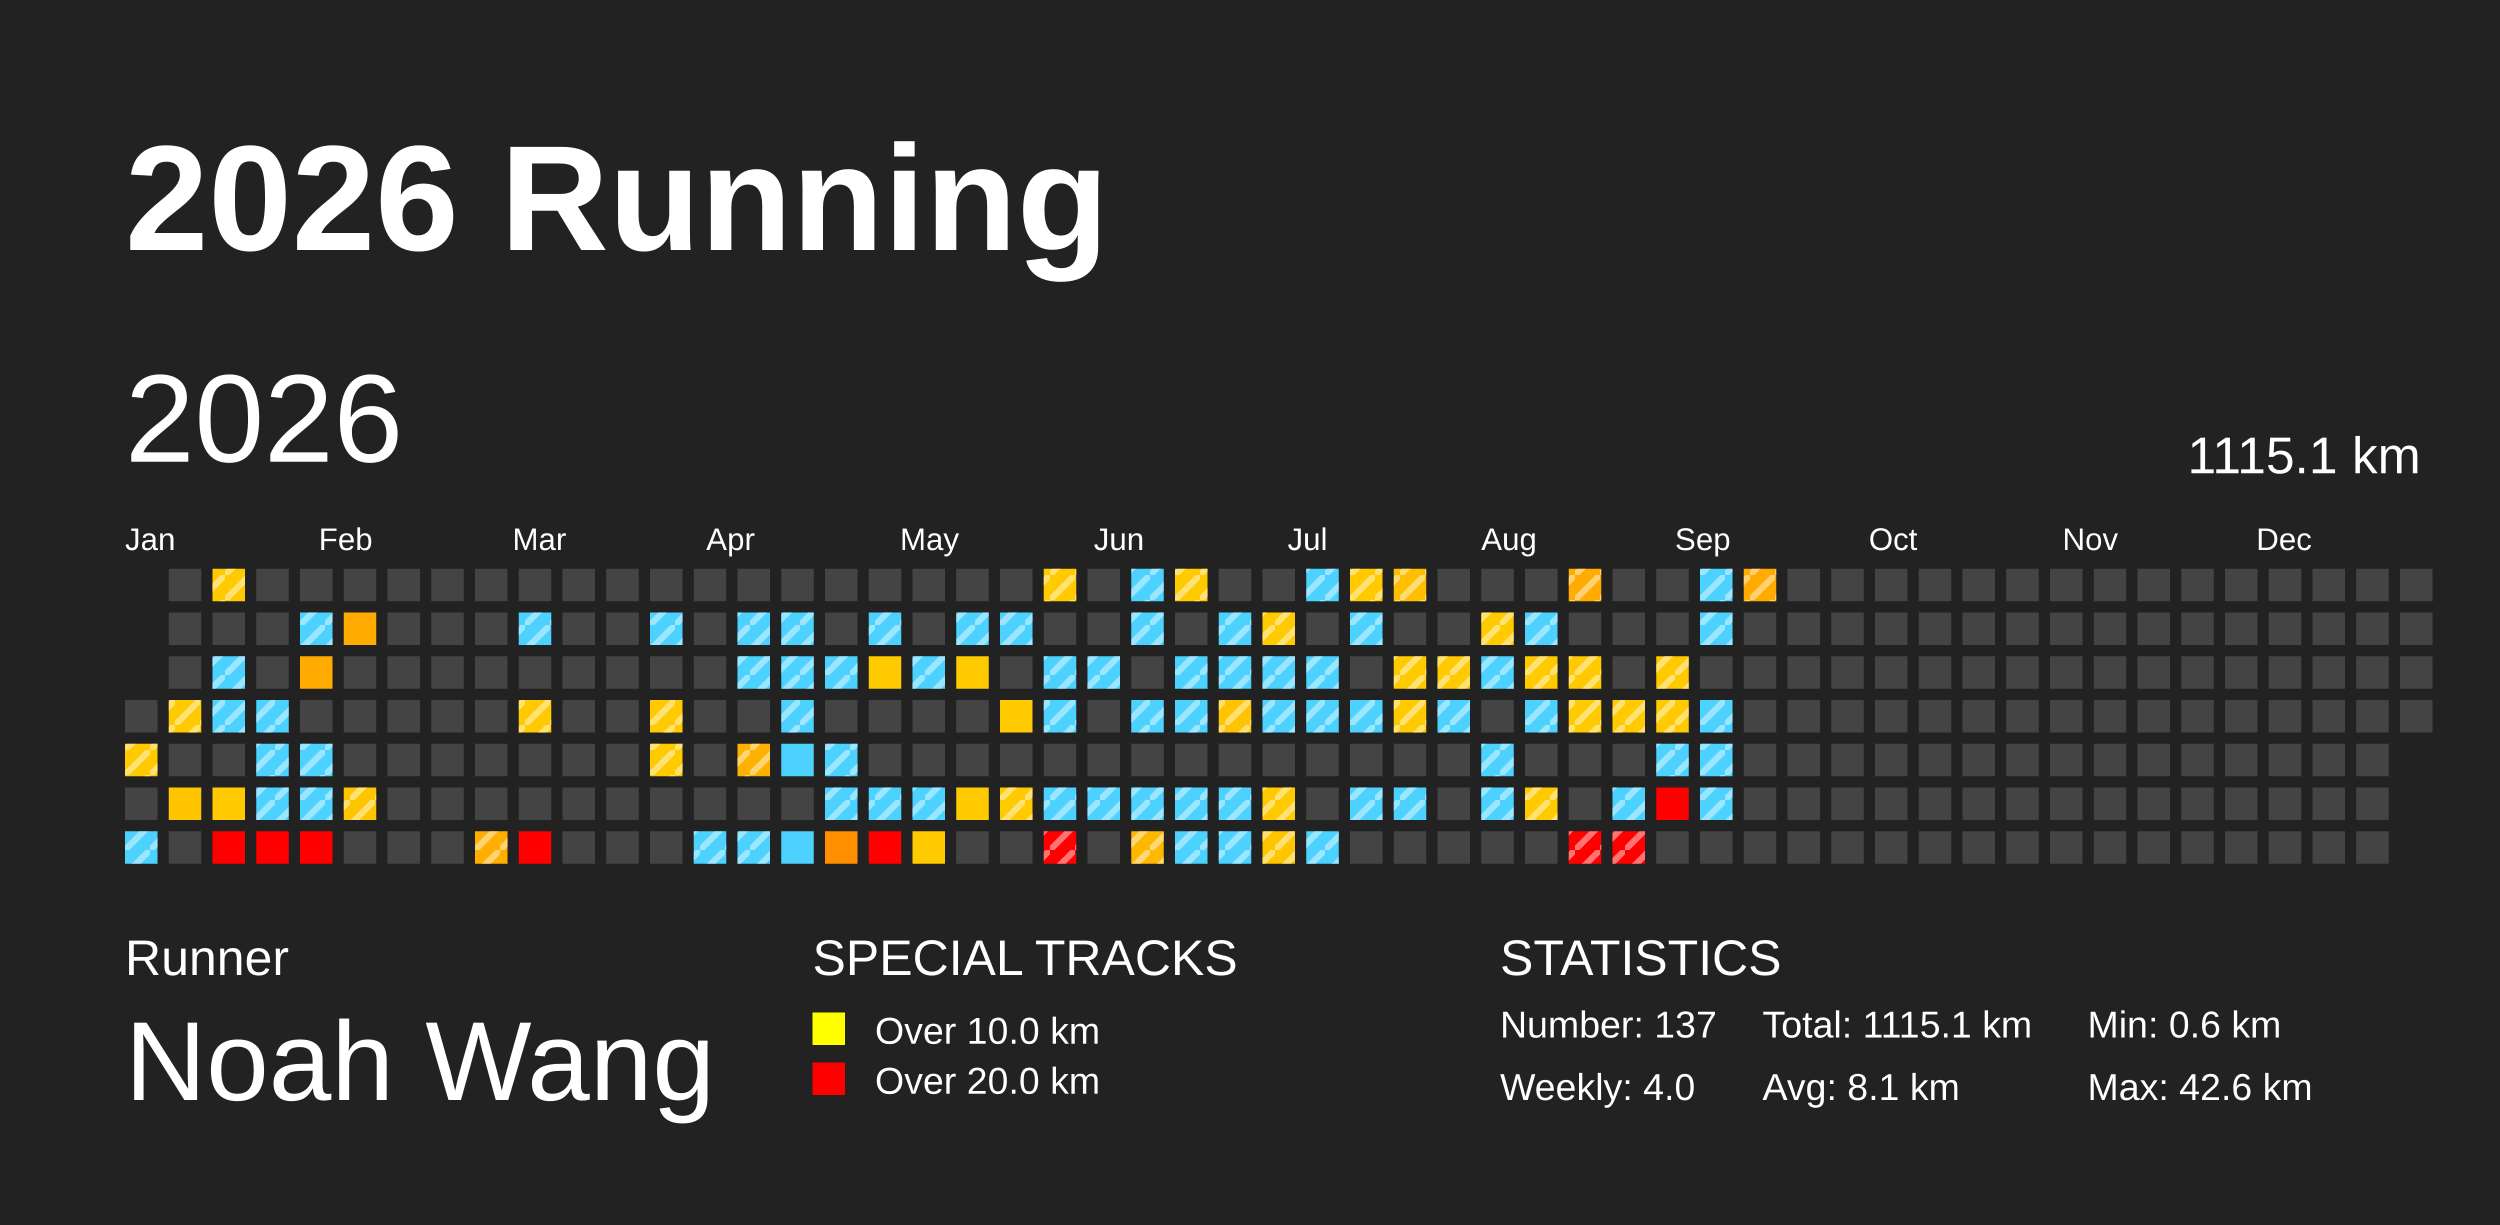
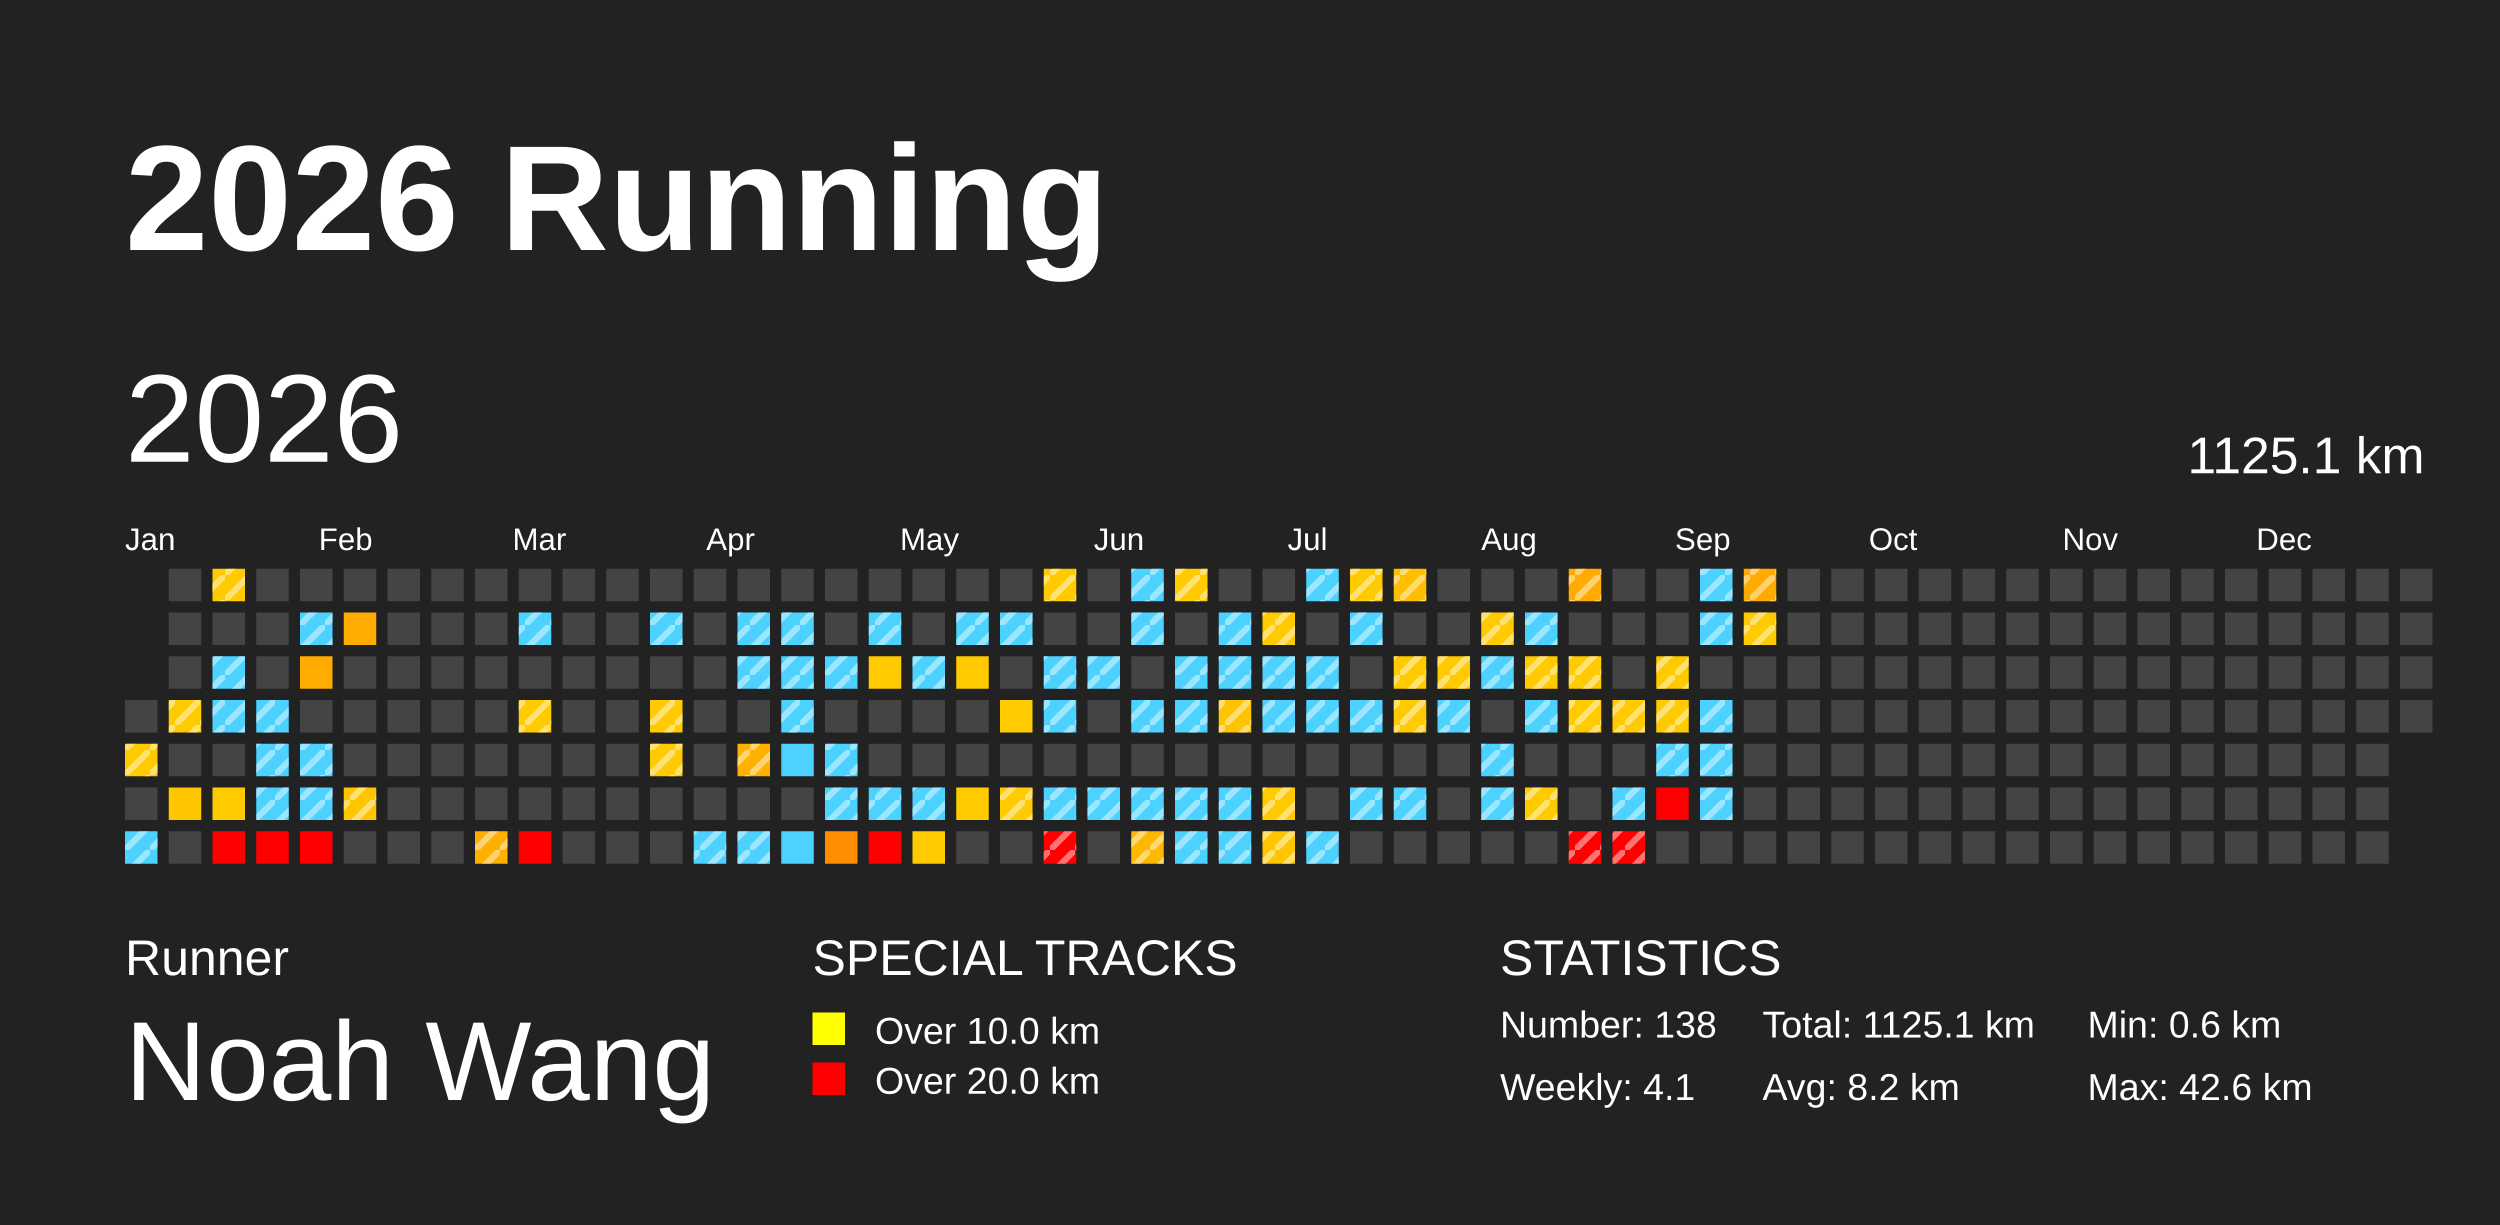
<svg xmlns="http://www.w3.org/2000/svg" baseProfile="full" height="98mm" version="1.1" viewBox="0,0,200,98" width="200mm">
  <defs>
    <pattern height="2" id="indoor-stripe" patternUnits="userSpaceOnUse" width="2">
      <line stroke="white" stroke-opacity="0.45" stroke-width="0.5" x1="0" x2="2" y1="2" y2="0" />
    </pattern>
  </defs>
  <rect fill="#222222" height="98" width="200" x="0" y="0" />
  <text fill="#FFFFFF" style="font-size:12px; font-family:Arial; font-weight:bold;" x="10" y="20">2026 Running</text>
  <text fill="#FFFFFF" style="font-size:4px; font-family:Arial" x="10" y="78">Runner</text>
  <text fill="#FFFFFF" style="font-size:9px; font-family:Arial" x="10" y="88">Noah Wang</text>
  <text fill="#FFFFFF" style="font-size:4px; font-family:Arial" x="65" y="78">SPECIAL TRACKS</text>
  <rect fill="yellow" height="2.6" width="2.6" x="65" y="81" />
  <text fill="#FFFFFF" style="font-size:3px; font-family:Arial" x="70" y="83.5">Over 10.0 km</text>
  <rect fill="red" height="2.6" width="2.6" x="65" y="85" />
  <text fill="#FFFFFF" style="font-size:3px; font-family:Arial" x="70" y="87.5">Over 20.0 km</text>
  <text fill="#FFFFFF" style="font-size:4px; font-family:Arial" x="120" y="78">STATISTICS</text>
-   <text fill="#FFFFFF" style="font-size:3px; font-family:Arial" x="120" y="83">Number: 137</text>
-   <text fill="#FFFFFF" style="font-size:3px; font-family:Arial" x="120" y="88">Weekly: 4.0</text>
-   <text fill="#FFFFFF" style="font-size:3px; font-family:Arial" x="141" y="83">Total: 1115.1 km</text>
-   <text fill="#FFFFFF" style="font-size:3px; font-family:Arial" x="141" y="88">Avg: 8.1 km</text>
+   <text fill="#FFFFFF" style="font-size:3px; font-family:Arial" x="120" y="83">Number: 138</text>
+   <text fill="#FFFFFF" style="font-size:3px; font-family:Arial" x="120" y="88">Weekly: 4.1</text>
+   <text fill="#FFFFFF" style="font-size:3px; font-family:Arial" x="141" y="83">Total: 1125.1 km</text>
+   <text fill="#FFFFFF" style="font-size:3px; font-family:Arial" x="141" y="88">Avg: 8.2 km</text>
  <text fill="#FFFFFF" style="font-size:3px; font-family:Arial" x="167" y="83">Min: 0.6 km</text>
  <text fill="#FFFFFF" style="font-size:3px; font-family:Arial" x="167" y="88">Max: 42.6 km</text>
  <text dominant-baseline="hanging" fill="#FFFFFF" style="font-size:10.0px; font-family:Arial;" x="10" y="30">2026</text>
-   <text dominant-baseline="hanging" fill="#FFFFFF" style="font-size:4.125px; font-family:Arial;" x="175" y="35">1115.1 km</text>
+   <text dominant-baseline="hanging" fill="#FFFFFF" style="font-size:4.125px; font-family:Arial;" x="175" y="35">1125.1 km</text>
  <text fill="#FFFFFF" style="font-size:2.5px; font-family:Arial" x="10.0" y="44">Jan</text>
  <text fill="#FFFFFF" style="font-size:2.5px; font-family:Arial" x="25.5" y="44">Feb</text>
  <text fill="#FFFFFF" style="font-size:2.5px; font-family:Arial" x="41.0" y="44">Mar</text>
  <text fill="#FFFFFF" style="font-size:2.5px; font-family:Arial" x="56.5" y="44">Apr</text>
  <text fill="#FFFFFF" style="font-size:2.5px; font-family:Arial" x="72.0" y="44">May</text>
  <text fill="#FFFFFF" style="font-size:2.5px; font-family:Arial" x="87.5" y="44">Jun</text>
  <text fill="#FFFFFF" style="font-size:2.5px; font-family:Arial" x="103.0" y="44">Jul</text>
  <text fill="#FFFFFF" style="font-size:2.5px; font-family:Arial" x="118.5" y="44">Aug</text>
  <text fill="#FFFFFF" style="font-size:2.5px; font-family:Arial" x="134.0" y="44">Sep</text>
  <text fill="#FFFFFF" style="font-size:2.5px; font-family:Arial" x="149.5" y="44">Oct</text>
  <text fill="#FFFFFF" style="font-size:2.5px; font-family:Arial" x="165.0" y="44">Nov</text>
  <text fill="#FFFFFF" style="font-size:2.5px; font-family:Arial" x="180.5" y="44">Dec</text>
  <rect fill="#444444" height="2.6" width="2.6" x="10.0" y="56.0" />
  <rect fill="#ffca00" height="2.6" width="2.6" x="10.0" y="59.5" />
  <rect fill="url(#indoor-stripe)" height="2.6" style="pointer-events: none;" width="2.6" x="10.0" y="59.5" />
  <rect fill="#444444" height="2.6" width="2.6" x="10.0" y="63.0" />
  <rect fill="#4dd2ff" height="2.6" width="2.6" x="10.0" y="66.5" />
  <rect fill="url(#indoor-stripe)" height="2.6" style="pointer-events: none;" width="2.6" x="10.0" y="66.5" />
  <rect fill="#444444" height="2.6" width="2.6" x="13.5" y="45.5" />
  <rect fill="#444444" height="2.6" width="2.6" x="13.5" y="49.0" />
  <rect fill="#444444" height="2.6" width="2.6" x="13.5" y="52.5" />
  <rect fill="#ffca00" height="2.6" width="2.6" x="13.5" y="56.0" />
  <rect fill="url(#indoor-stripe)" height="2.6" style="pointer-events: none;" width="2.6" x="13.5" y="56.0" />
  <rect fill="#444444" height="2.6" width="2.6" x="13.5" y="59.5" />
  <rect fill="#ffc600" height="2.6" width="2.6" x="13.5" y="63.0" />
  <rect fill="#444444" height="2.6" width="2.6" x="13.5" y="66.5" />
  <rect fill="#ffca00" height="2.6" width="2.6" x="17.0" y="45.5" />
  <rect fill="url(#indoor-stripe)" height="2.6" style="pointer-events: none;" width="2.6" x="17.0" y="45.5" />
  <rect fill="#444444" height="2.6" width="2.6" x="17.0" y="49.0" />
  <rect fill="#4dd2ff" height="2.6" width="2.6" x="17.0" y="52.5" />
  <rect fill="url(#indoor-stripe)" height="2.6" style="pointer-events: none;" width="2.6" x="17.0" y="52.5" />
  <rect fill="#4dd2ff" height="2.6" width="2.6" x="17.0" y="56.0" />
  <rect fill="url(#indoor-stripe)" height="2.6" style="pointer-events: none;" width="2.6" x="17.0" y="56.0" />
  <rect fill="#444444" height="2.6" width="2.6" x="17.0" y="59.5" />
  <rect fill="#ffca00" height="2.6" width="2.6" x="17.0" y="63.0" />
  <rect fill="red" height="2.6" width="2.6" x="17.0" y="66.5" />
  <rect fill="#444444" height="2.6" width="2.6" x="20.5" y="45.5" />
  <rect fill="#444444" height="2.6" width="2.6" x="20.5" y="49.0" />
  <rect fill="#444444" height="2.6" width="2.6" x="20.5" y="52.5" />
  <rect fill="#4dd2ff" height="2.6" width="2.6" x="20.5" y="56.0" />
  <rect fill="url(#indoor-stripe)" height="2.6" style="pointer-events: none;" width="2.6" x="20.5" y="56.0" />
  <rect fill="#4dd2ff" height="2.6" width="2.6" x="20.5" y="59.5" />
  <rect fill="url(#indoor-stripe)" height="2.6" style="pointer-events: none;" width="2.6" x="20.5" y="59.5" />
  <rect fill="#4dd2ff" height="2.6" width="2.6" x="20.5" y="63.0" />
  <rect fill="url(#indoor-stripe)" height="2.6" style="pointer-events: none;" width="2.6" x="20.5" y="63.0" />
  <rect fill="red" height="2.6" width="2.6" x="20.5" y="66.5" />
  <rect fill="#444444" height="2.6" width="2.6" x="24.0" y="45.5" />
  <rect fill="#4dd2ff" height="2.6" width="2.6" x="24.0" y="49.0" />
  <rect fill="url(#indoor-stripe)" height="2.6" style="pointer-events: none;" width="2.6" x="24.0" y="49.0" />
  <rect fill="#ffab00" height="2.6" width="2.6" x="24.0" y="52.5" />
  <rect fill="#444444" height="2.6" width="2.6" x="24.0" y="56.0" />
  <rect fill="#4dd2ff" height="2.6" width="2.6" x="24.0" y="59.5" />
  <rect fill="url(#indoor-stripe)" height="2.6" style="pointer-events: none;" width="2.6" x="24.0" y="59.5" />
  <rect fill="#4dd2ff" height="2.6" width="2.6" x="24.0" y="63.0" />
  <rect fill="url(#indoor-stripe)" height="2.6" style="pointer-events: none;" width="2.6" x="24.0" y="63.0" />
  <rect fill="red" height="2.6" width="2.6" x="24.0" y="66.5" />
  <rect fill="#444444" height="2.6" width="2.6" x="27.5" y="45.5" />
  <rect fill="#ffab00" height="2.6" width="2.6" x="27.5" y="49.0" />
  <rect fill="#444444" height="2.6" width="2.6" x="27.5" y="52.5" />
  <rect fill="#444444" height="2.6" width="2.6" x="27.5" y="56.0" />
  <rect fill="#444444" height="2.6" width="2.6" x="27.5" y="59.5" />
  <rect fill="#ffc600" height="2.6" width="2.6" x="27.5" y="63.0" />
  <rect fill="url(#indoor-stripe)" height="2.6" style="pointer-events: none;" width="2.6" x="27.5" y="63.0" />
  <rect fill="#444444" height="2.6" width="2.6" x="27.5" y="66.5" />
  <rect fill="#444444" height="2.6" width="2.6" x="31.0" y="45.5" />
  <rect fill="#444444" height="2.6" width="2.6" x="31.0" y="49.0" />
  <rect fill="#444444" height="2.6" width="2.6" x="31.0" y="52.5" />
  <rect fill="#444444" height="2.6" width="2.6" x="31.0" y="56.0" />
  <rect fill="#444444" height="2.6" width="2.6" x="31.0" y="59.5" />
  <rect fill="#444444" height="2.6" width="2.6" x="31.0" y="63.0" />
  <rect fill="#444444" height="2.6" width="2.6" x="31.0" y="66.5" />
  <rect fill="#444444" height="2.6" width="2.6" x="34.5" y="45.5" />
  <rect fill="#444444" height="2.6" width="2.6" x="34.5" y="49.0" />
  <rect fill="#444444" height="2.6" width="2.6" x="34.5" y="52.5" />
  <rect fill="#444444" height="2.6" width="2.6" x="34.5" y="56.0" />
  <rect fill="#444444" height="2.6" width="2.6" x="34.5" y="59.5" />
  <rect fill="#444444" height="2.6" width="2.6" x="34.5" y="63.0" />
  <rect fill="#444444" height="2.6" width="2.6" x="34.5" y="66.5" />
  <rect fill="#444444" height="2.6" width="2.6" x="38.0" y="45.5" />
  <rect fill="#444444" height="2.6" width="2.6" x="38.0" y="49.0" />
  <rect fill="#444444" height="2.6" width="2.6" x="38.0" y="52.5" />
  <rect fill="#444444" height="2.6" width="2.6" x="38.0" y="56.0" />
  <rect fill="#444444" height="2.6" width="2.6" x="38.0" y="59.5" />
  <rect fill="#444444" height="2.6" width="2.6" x="38.0" y="63.0" />
  <rect fill="#ffaf00" height="2.6" width="2.6" x="38.0" y="66.5" />
  <rect fill="url(#indoor-stripe)" height="2.6" style="pointer-events: none;" width="2.6" x="38.0" y="66.5" />
  <rect fill="#444444" height="2.6" width="2.6" x="41.5" y="45.5" />
  <rect fill="#4dd2ff" height="2.6" width="2.6" x="41.5" y="49.0" />
  <rect fill="url(#indoor-stripe)" height="2.6" style="pointer-events: none;" width="2.6" x="41.5" y="49.0" />
  <rect fill="#444444" height="2.6" width="2.6" x="41.5" y="52.5" />
  <rect fill="#ffca00" height="2.6" width="2.6" x="41.5" y="56.0" />
  <rect fill="url(#indoor-stripe)" height="2.6" style="pointer-events: none;" width="2.6" x="41.5" y="56.0" />
  <rect fill="#444444" height="2.6" width="2.6" x="41.5" y="59.5" />
  <rect fill="#444444" height="2.6" width="2.6" x="41.5" y="63.0" />
  <rect fill="red" height="2.6" width="2.6" x="41.5" y="66.5" />
  <rect fill="#444444" height="2.6" width="2.6" x="45.0" y="45.5" />
  <rect fill="#444444" height="2.6" width="2.6" x="45.0" y="49.0" />
  <rect fill="#444444" height="2.6" width="2.6" x="45.0" y="52.5" />
  <rect fill="#444444" height="2.6" width="2.6" x="45.0" y="56.0" />
  <rect fill="#444444" height="2.6" width="2.6" x="45.0" y="59.5" />
  <rect fill="#444444" height="2.6" width="2.6" x="45.0" y="63.0" />
  <rect fill="#444444" height="2.6" width="2.6" x="45.0" y="66.5" />
  <rect fill="#444444" height="2.6" width="2.6" x="48.5" y="45.5" />
  <rect fill="#444444" height="2.6" width="2.6" x="48.5" y="49.0" />
  <rect fill="#444444" height="2.6" width="2.6" x="48.5" y="52.5" />
  <rect fill="#444444" height="2.6" width="2.6" x="48.5" y="56.0" />
  <rect fill="#444444" height="2.6" width="2.6" x="48.5" y="59.5" />
  <rect fill="#444444" height="2.6" width="2.6" x="48.5" y="63.0" />
  <rect fill="#444444" height="2.6" width="2.6" x="48.5" y="66.5" />
  <rect fill="#444444" height="2.6" width="2.6" x="52.0" y="45.5" />
  <rect fill="#4dd2ff" height="2.6" width="2.6" x="52.0" y="49.0" />
  <rect fill="url(#indoor-stripe)" height="2.6" style="pointer-events: none;" width="2.6" x="52.0" y="49.0" />
  <rect fill="#444444" height="2.6" width="2.6" x="52.0" y="52.5" />
  <rect fill="#ffca00" height="2.6" width="2.6" x="52.0" y="56.0" />
  <rect fill="url(#indoor-stripe)" height="2.6" style="pointer-events: none;" width="2.6" x="52.0" y="56.0" />
  <rect fill="#ffca00" height="2.6" width="2.6" x="52.0" y="59.5" />
  <rect fill="url(#indoor-stripe)" height="2.6" style="pointer-events: none;" width="2.6" x="52.0" y="59.5" />
  <rect fill="#444444" height="2.6" width="2.6" x="52.0" y="63.0" />
  <rect fill="#444444" height="2.6" width="2.6" x="52.0" y="66.5" />
  <rect fill="#444444" height="2.6" width="2.6" x="55.5" y="45.5" />
  <rect fill="#444444" height="2.6" width="2.6" x="55.5" y="49.0" />
  <rect fill="#444444" height="2.6" width="2.6" x="55.5" y="52.5" />
  <rect fill="#444444" height="2.6" width="2.6" x="55.5" y="56.0" />
  <rect fill="#444444" height="2.6" width="2.6" x="55.5" y="59.5" />
  <rect fill="#444444" height="2.6" width="2.6" x="55.5" y="63.0" />
  <rect fill="#4dd2ff" height="2.6" width="2.6" x="55.5" y="66.5" />
  <rect fill="url(#indoor-stripe)" height="2.6" style="pointer-events: none;" width="2.6" x="55.5" y="66.5" />
  <rect fill="#444444" height="2.6" width="2.6" x="59.0" y="45.5" />
  <rect fill="#4dd2ff" height="2.6" width="2.6" x="59.0" y="49.0" />
  <rect fill="url(#indoor-stripe)" height="2.6" style="pointer-events: none;" width="2.6" x="59.0" y="49.0" />
  <rect fill="#4dd2ff" height="2.6" width="2.6" x="59.0" y="52.5" />
  <rect fill="url(#indoor-stripe)" height="2.6" style="pointer-events: none;" width="2.6" x="59.0" y="52.5" />
  <rect fill="#444444" height="2.6" width="2.6" x="59.0" y="56.0" />
  <rect fill="#ffb100" height="2.6" width="2.6" x="59.0" y="59.5" />
  <rect fill="url(#indoor-stripe)" height="2.6" style="pointer-events: none;" width="2.6" x="59.0" y="59.5" />
  <rect fill="#444444" height="2.6" width="2.6" x="59.0" y="63.0" />
  <rect fill="#4dd2ff" height="2.6" width="2.6" x="59.0" y="66.5" />
  <rect fill="url(#indoor-stripe)" height="2.6" style="pointer-events: none;" width="2.6" x="59.0" y="66.5" />
  <rect fill="#444444" height="2.6" width="2.6" x="62.5" y="45.5" />
  <rect fill="#4dd2ff" height="2.6" width="2.6" x="62.5" y="49.0" />
  <rect fill="url(#indoor-stripe)" height="2.6" style="pointer-events: none;" width="2.6" x="62.5" y="49.0" />
  <rect fill="#4dd2ff" height="2.6" width="2.6" x="62.5" y="52.5" />
  <rect fill="url(#indoor-stripe)" height="2.6" style="pointer-events: none;" width="2.6" x="62.5" y="52.5" />
  <rect fill="#4dd2ff" height="2.6" width="2.6" x="62.5" y="56.0" />
  <rect fill="url(#indoor-stripe)" height="2.6" style="pointer-events: none;" width="2.6" x="62.5" y="56.0" />
  <rect fill="#4dd2ff" height="2.6" width="2.6" x="62.5" y="59.5" />
  <rect fill="#444444" height="2.6" width="2.6" x="62.5" y="63.0" />
  <rect fill="#4dd2ff" height="2.6" width="2.6" x="62.5" y="66.5" />
  <rect fill="#444444" height="2.6" width="2.6" x="66.0" y="45.5" />
  <rect fill="#444444" height="2.6" width="2.6" x="66.0" y="49.0" />
  <rect fill="#4dd2ff" height="2.6" width="2.6" x="66.0" y="52.5" />
  <rect fill="url(#indoor-stripe)" height="2.6" style="pointer-events: none;" width="2.6" x="66.0" y="52.5" />
  <rect fill="#444444" height="2.6" width="2.6" x="66.0" y="56.0" />
  <rect fill="#4dd2ff" height="2.6" width="2.6" x="66.0" y="59.5" />
  <rect fill="url(#indoor-stripe)" height="2.6" style="pointer-events: none;" width="2.6" x="66.0" y="59.5" />
  <rect fill="#4dd2ff" height="2.6" width="2.6" x="66.0" y="63.0" />
  <rect fill="url(#indoor-stripe)" height="2.6" style="pointer-events: none;" width="2.6" x="66.0" y="63.0" />
  <rect fill="#ff8f00" height="2.6" width="2.6" x="66.0" y="66.5" />
  <rect fill="#444444" height="2.6" width="2.6" x="69.5" y="45.5" />
  <rect fill="#4dd2ff" height="2.6" width="2.6" x="69.5" y="49.0" />
  <rect fill="url(#indoor-stripe)" height="2.6" style="pointer-events: none;" width="2.6" x="69.5" y="49.0" />
  <rect fill="#ffca00" height="2.6" width="2.6" x="69.5" y="52.5" />
  <rect fill="#444444" height="2.6" width="2.6" x="69.5" y="56.0" />
  <rect fill="#444444" height="2.6" width="2.6" x="69.5" y="59.5" />
  <rect fill="#4dd2ff" height="2.6" width="2.6" x="69.5" y="63.0" />
  <rect fill="url(#indoor-stripe)" height="2.6" style="pointer-events: none;" width="2.6" x="69.5" y="63.0" />
  <rect fill="red" height="2.6" width="2.6" x="69.5" y="66.5" />
  <rect fill="#444444" height="2.6" width="2.6" x="73.0" y="45.5" />
  <rect fill="#444444" height="2.6" width="2.6" x="73.0" y="49.0" />
  <rect fill="#4dd2ff" height="2.6" width="2.6" x="73.0" y="52.5" />
  <rect fill="url(#indoor-stripe)" height="2.6" style="pointer-events: none;" width="2.6" x="73.0" y="52.5" />
  <rect fill="#444444" height="2.6" width="2.6" x="73.0" y="56.0" />
  <rect fill="#444444" height="2.6" width="2.6" x="73.0" y="59.5" />
  <rect fill="#4dd2ff" height="2.6" width="2.6" x="73.0" y="63.0" />
  <rect fill="url(#indoor-stripe)" height="2.6" style="pointer-events: none;" width="2.6" x="73.0" y="63.0" />
  <rect fill="#ffca00" height="2.6" width="2.6" x="73.0" y="66.5" />
  <rect fill="#444444" height="2.6" width="2.6" x="76.5" y="45.5" />
  <rect fill="#4dd2ff" height="2.6" width="2.6" x="76.5" y="49.0" />
  <rect fill="url(#indoor-stripe)" height="2.6" style="pointer-events: none;" width="2.6" x="76.5" y="49.0" />
  <rect fill="#ffca00" height="2.6" width="2.6" x="76.5" y="52.5" />
  <rect fill="#444444" height="2.6" width="2.6" x="76.5" y="56.0" />
  <rect fill="#444444" height="2.6" width="2.6" x="76.5" y="59.5" />
  <rect fill="#ffca00" height="2.6" width="2.6" x="76.5" y="63.0" />
  <rect fill="#444444" height="2.6" width="2.6" x="76.5" y="66.5" />
  <rect fill="#444444" height="2.6" width="2.6" x="80.0" y="45.5" />
  <rect fill="#4dd2ff" height="2.6" width="2.6" x="80.0" y="49.0" />
  <rect fill="url(#indoor-stripe)" height="2.6" style="pointer-events: none;" width="2.6" x="80.0" y="49.0" />
  <rect fill="#444444" height="2.6" width="2.6" x="80.0" y="52.5" />
  <rect fill="#ffca00" height="2.6" width="2.6" x="80.0" y="56.0" />
  <rect fill="#444444" height="2.6" width="2.6" x="80.0" y="59.5" />
  <rect fill="#ffca00" height="2.6" width="2.6" x="80.0" y="63.0" />
  <rect fill="url(#indoor-stripe)" height="2.6" style="pointer-events: none;" width="2.6" x="80.0" y="63.0" />
  <rect fill="#444444" height="2.6" width="2.6" x="80.0" y="66.5" />
  <rect fill="#ffca00" height="2.6" width="2.6" x="83.5" y="45.5" />
  <rect fill="url(#indoor-stripe)" height="2.6" style="pointer-events: none;" width="2.6" x="83.5" y="45.5" />
  <rect fill="#444444" height="2.6" width="2.6" x="83.5" y="49.0" />
  <rect fill="#4dd2ff" height="2.6" width="2.6" x="83.5" y="52.5" />
  <rect fill="url(#indoor-stripe)" height="2.6" style="pointer-events: none;" width="2.6" x="83.5" y="52.5" />
  <rect fill="#4dd2ff" height="2.6" width="2.6" x="83.5" y="56.0" />
  <rect fill="url(#indoor-stripe)" height="2.6" style="pointer-events: none;" width="2.6" x="83.5" y="56.0" />
  <rect fill="#444444" height="2.6" width="2.6" x="83.5" y="59.5" />
  <rect fill="#4dd2ff" height="2.6" width="2.6" x="83.5" y="63.0" />
  <rect fill="url(#indoor-stripe)" height="2.6" style="pointer-events: none;" width="2.6" x="83.5" y="63.0" />
  <rect fill="red" height="2.6" width="2.6" x="83.5" y="66.5" />
  <rect fill="url(#indoor-stripe)" height="2.6" style="pointer-events: none;" width="2.6" x="83.5" y="66.5" />
  <rect fill="#444444" height="2.6" width="2.6" x="87.0" y="45.5" />
  <rect fill="#444444" height="2.6" width="2.6" x="87.0" y="49.0" />
  <rect fill="#4dd2ff" height="2.6" width="2.6" x="87.0" y="52.5" />
  <rect fill="url(#indoor-stripe)" height="2.6" style="pointer-events: none;" width="2.6" x="87.0" y="52.5" />
  <rect fill="#444444" height="2.6" width="2.6" x="87.0" y="56.0" />
  <rect fill="#444444" height="2.6" width="2.6" x="87.0" y="59.5" />
  <rect fill="#4dd2ff" height="2.6" width="2.6" x="87.0" y="63.0" />
  <rect fill="url(#indoor-stripe)" height="2.6" style="pointer-events: none;" width="2.6" x="87.0" y="63.0" />
  <rect fill="#444444" height="2.6" width="2.6" x="87.0" y="66.5" />
  <rect fill="#4dd2ff" height="2.6" width="2.6" x="90.5" y="45.5" />
  <rect fill="url(#indoor-stripe)" height="2.6" style="pointer-events: none;" width="2.6" x="90.5" y="45.5" />
  <rect fill="#4dd2ff" height="2.6" width="2.6" x="90.5" y="49.0" />
  <rect fill="url(#indoor-stripe)" height="2.6" style="pointer-events: none;" width="2.6" x="90.5" y="49.0" />
  <rect fill="#444444" height="2.6" width="2.6" x="90.5" y="52.5" />
  <rect fill="#4dd2ff" height="2.6" width="2.6" x="90.5" y="56.0" />
  <rect fill="url(#indoor-stripe)" height="2.6" style="pointer-events: none;" width="2.6" x="90.5" y="56.0" />
  <rect fill="#444444" height="2.6" width="2.6" x="90.5" y="59.5" />
  <rect fill="#4dd2ff" height="2.6" width="2.6" x="90.5" y="63.0" />
  <rect fill="url(#indoor-stripe)" height="2.6" style="pointer-events: none;" width="2.6" x="90.5" y="63.0" />
  <rect fill="#ffb800" height="2.6" width="2.6" x="90.5" y="66.5" />
  <rect fill="url(#indoor-stripe)" height="2.6" style="pointer-events: none;" width="2.6" x="90.5" y="66.5" />
  <rect fill="#ffca00" height="2.6" width="2.6" x="94.0" y="45.5" />
  <rect fill="url(#indoor-stripe)" height="2.6" style="pointer-events: none;" width="2.6" x="94.0" y="45.5" />
  <rect fill="#444444" height="2.6" width="2.6" x="94.0" y="49.0" />
  <rect fill="#4dd2ff" height="2.6" width="2.6" x="94.0" y="52.5" />
  <rect fill="url(#indoor-stripe)" height="2.6" style="pointer-events: none;" width="2.6" x="94.0" y="52.5" />
  <rect fill="#4dd2ff" height="2.6" width="2.6" x="94.0" y="56.0" />
  <rect fill="url(#indoor-stripe)" height="2.6" style="pointer-events: none;" width="2.6" x="94.0" y="56.0" />
  <rect fill="#444444" height="2.6" width="2.6" x="94.0" y="59.5" />
  <rect fill="#4dd2ff" height="2.6" width="2.6" x="94.0" y="63.0" />
  <rect fill="url(#indoor-stripe)" height="2.6" style="pointer-events: none;" width="2.6" x="94.0" y="63.0" />
  <rect fill="#4dd2ff" height="2.6" width="2.6" x="94.0" y="66.5" />
  <rect fill="url(#indoor-stripe)" height="2.6" style="pointer-events: none;" width="2.6" x="94.0" y="66.5" />
  <rect fill="#444444" height="2.6" width="2.6" x="97.5" y="45.5" />
  <rect fill="#4dd2ff" height="2.6" width="2.6" x="97.5" y="49.0" />
  <rect fill="url(#indoor-stripe)" height="2.6" style="pointer-events: none;" width="2.6" x="97.5" y="49.0" />
  <rect fill="#4dd2ff" height="2.6" width="2.6" x="97.5" y="52.5" />
  <rect fill="url(#indoor-stripe)" height="2.6" style="pointer-events: none;" width="2.6" x="97.5" y="52.5" />
  <rect fill="#ffc400" height="2.6" width="2.6" x="97.5" y="56.0" />
  <rect fill="url(#indoor-stripe)" height="2.6" style="pointer-events: none;" width="2.6" x="97.5" y="56.0" />
  <rect fill="#444444" height="2.6" width="2.6" x="97.5" y="59.5" />
  <rect fill="#4dd2ff" height="2.6" width="2.6" x="97.5" y="63.0" />
  <rect fill="url(#indoor-stripe)" height="2.6" style="pointer-events: none;" width="2.6" x="97.5" y="63.0" />
  <rect fill="#4dd2ff" height="2.6" width="2.6" x="97.5" y="66.5" />
  <rect fill="url(#indoor-stripe)" height="2.6" style="pointer-events: none;" width="2.6" x="97.5" y="66.5" />
  <rect fill="#444444" height="2.6" width="2.6" x="101.0" y="45.5" />
  <rect fill="#ffca00" height="2.6" width="2.6" x="101.0" y="49.0" />
  <rect fill="url(#indoor-stripe)" height="2.6" style="pointer-events: none;" width="2.6" x="101.0" y="49.0" />
  <rect fill="#4dd2ff" height="2.6" width="2.6" x="101.0" y="52.5" />
  <rect fill="url(#indoor-stripe)" height="2.6" style="pointer-events: none;" width="2.6" x="101.0" y="52.5" />
  <rect fill="#4dd2ff" height="2.6" width="2.6" x="101.0" y="56.0" />
  <rect fill="url(#indoor-stripe)" height="2.6" style="pointer-events: none;" width="2.6" x="101.0" y="56.0" />
  <rect fill="#444444" height="2.6" width="2.6" x="101.0" y="59.5" />
  <rect fill="#ffca00" height="2.6" width="2.6" x="101.0" y="63.0" />
  <rect fill="url(#indoor-stripe)" height="2.6" style="pointer-events: none;" width="2.6" x="101.0" y="63.0" />
  <rect fill="#ffc600" height="2.6" width="2.6" x="101.0" y="66.5" />
  <rect fill="url(#indoor-stripe)" height="2.6" style="pointer-events: none;" width="2.6" x="101.0" y="66.5" />
  <rect fill="#4dd2ff" height="2.6" width="2.6" x="104.5" y="45.5" />
  <rect fill="url(#indoor-stripe)" height="2.6" style="pointer-events: none;" width="2.6" x="104.5" y="45.5" />
  <rect fill="#444444" height="2.6" width="2.6" x="104.5" y="49.0" />
  <rect fill="#4dd2ff" height="2.6" width="2.6" x="104.5" y="52.5" />
  <rect fill="url(#indoor-stripe)" height="2.6" style="pointer-events: none;" width="2.6" x="104.5" y="52.5" />
  <rect fill="#4dd2ff" height="2.6" width="2.6" x="104.5" y="56.0" />
  <rect fill="url(#indoor-stripe)" height="2.6" style="pointer-events: none;" width="2.6" x="104.5" y="56.0" />
  <rect fill="#444444" height="2.6" width="2.6" x="104.5" y="59.5" />
  <rect fill="#444444" height="2.6" width="2.6" x="104.5" y="63.0" />
  <rect fill="#4dd2ff" height="2.6" width="2.6" x="104.5" y="66.5" />
  <rect fill="url(#indoor-stripe)" height="2.6" style="pointer-events: none;" width="2.6" x="104.5" y="66.5" />
  <rect fill="#ffca00" height="2.6" width="2.6" x="108.0" y="45.5" />
  <rect fill="url(#indoor-stripe)" height="2.6" style="pointer-events: none;" width="2.6" x="108.0" y="45.5" />
  <rect fill="#4dd2ff" height="2.6" width="2.6" x="108.0" y="49.0" />
  <rect fill="url(#indoor-stripe)" height="2.6" style="pointer-events: none;" width="2.6" x="108.0" y="49.0" />
  <rect fill="#444444" height="2.6" width="2.6" x="108.0" y="52.5" />
  <rect fill="#4dd2ff" height="2.6" width="2.6" x="108.0" y="56.0" />
  <rect fill="url(#indoor-stripe)" height="2.6" style="pointer-events: none;" width="2.6" x="108.0" y="56.0" />
  <rect fill="#444444" height="2.6" width="2.6" x="108.0" y="59.5" />
  <rect fill="#4dd2ff" height="2.6" width="2.6" x="108.0" y="63.0" />
  <rect fill="url(#indoor-stripe)" height="2.6" style="pointer-events: none;" width="2.6" x="108.0" y="63.0" />
  <rect fill="#444444" height="2.6" width="2.6" x="108.0" y="66.5" />
  <rect fill="#ffbe00" height="2.6" width="2.6" x="111.5" y="45.5" />
  <rect fill="url(#indoor-stripe)" height="2.6" style="pointer-events: none;" width="2.6" x="111.5" y="45.5" />
  <rect fill="#444444" height="2.6" width="2.6" x="111.5" y="49.0" />
  <rect fill="#ffca00" height="2.6" width="2.6" x="111.5" y="52.5" />
  <rect fill="url(#indoor-stripe)" height="2.6" style="pointer-events: none;" width="2.6" x="111.5" y="52.5" />
  <rect fill="#ffca00" height="2.6" width="2.6" x="111.5" y="56.0" />
  <rect fill="url(#indoor-stripe)" height="2.6" style="pointer-events: none;" width="2.6" x="111.5" y="56.0" />
  <rect fill="#444444" height="2.6" width="2.6" x="111.5" y="59.5" />
  <rect fill="#4dd2ff" height="2.6" width="2.6" x="111.5" y="63.0" />
  <rect fill="url(#indoor-stripe)" height="2.6" style="pointer-events: none;" width="2.6" x="111.5" y="63.0" />
  <rect fill="#444444" height="2.6" width="2.6" x="111.5" y="66.5" />
  <rect fill="#444444" height="2.6" width="2.6" x="115.0" y="45.5" />
  <rect fill="#444444" height="2.6" width="2.6" x="115.0" y="49.0" />
  <rect fill="#ffca00" height="2.6" width="2.6" x="115.0" y="52.5" />
  <rect fill="url(#indoor-stripe)" height="2.6" style="pointer-events: none;" width="2.6" x="115.0" y="52.5" />
  <rect fill="#4dd2ff" height="2.6" width="2.6" x="115.0" y="56.0" />
  <rect fill="url(#indoor-stripe)" height="2.6" style="pointer-events: none;" width="2.6" x="115.0" y="56.0" />
  <rect fill="#444444" height="2.6" width="2.6" x="115.0" y="59.5" />
  <rect fill="#444444" height="2.6" width="2.6" x="115.0" y="63.0" />
  <rect fill="#444444" height="2.6" width="2.6" x="115.0" y="66.5" />
  <rect fill="#444444" height="2.6" width="2.6" x="118.5" y="45.5" />
  <rect fill="#ffca00" height="2.6" width="2.6" x="118.5" y="49.0" />
  <rect fill="url(#indoor-stripe)" height="2.6" style="pointer-events: none;" width="2.6" x="118.5" y="49.0" />
  <rect fill="#4dd2ff" height="2.6" width="2.6" x="118.5" y="52.5" />
  <rect fill="url(#indoor-stripe)" height="2.6" style="pointer-events: none;" width="2.6" x="118.5" y="52.5" />
  <rect fill="#444444" height="2.6" width="2.6" x="118.5" y="56.0" />
  <rect fill="#4dd2ff" height="2.6" width="2.6" x="118.5" y="59.5" />
  <rect fill="url(#indoor-stripe)" height="2.6" style="pointer-events: none;" width="2.6" x="118.5" y="59.5" />
  <rect fill="#4dd2ff" height="2.6" width="2.6" x="118.5" y="63.0" />
  <rect fill="url(#indoor-stripe)" height="2.6" style="pointer-events: none;" width="2.6" x="118.5" y="63.0" />
  <rect fill="#444444" height="2.6" width="2.6" x="118.5" y="66.5" />
  <rect fill="#444444" height="2.6" width="2.6" x="122.0" y="45.5" />
  <rect fill="#4dd2ff" height="2.6" width="2.6" x="122.0" y="49.0" />
  <rect fill="url(#indoor-stripe)" height="2.6" style="pointer-events: none;" width="2.6" x="122.0" y="49.0" />
  <rect fill="#ffca00" height="2.6" width="2.6" x="122.0" y="52.5" />
  <rect fill="url(#indoor-stripe)" height="2.6" style="pointer-events: none;" width="2.6" x="122.0" y="52.5" />
  <rect fill="#4dd2ff" height="2.6" width="2.6" x="122.0" y="56.0" />
  <rect fill="url(#indoor-stripe)" height="2.6" style="pointer-events: none;" width="2.6" x="122.0" y="56.0" />
  <rect fill="#444444" height="2.6" width="2.6" x="122.0" y="59.5" />
  <rect fill="#ffca00" height="2.6" width="2.6" x="122.0" y="63.0" />
  <rect fill="url(#indoor-stripe)" height="2.6" style="pointer-events: none;" width="2.6" x="122.0" y="63.0" />
  <rect fill="#444444" height="2.6" width="2.6" x="122.0" y="66.5" />
  <rect fill="#ffab00" height="2.6" width="2.6" x="125.5" y="45.5" />
  <rect fill="url(#indoor-stripe)" height="2.6" style="pointer-events: none;" width="2.6" x="125.5" y="45.5" />
  <rect fill="#444444" height="2.6" width="2.6" x="125.5" y="49.0" />
  <rect fill="#ffca00" height="2.6" width="2.6" x="125.5" y="52.5" />
  <rect fill="url(#indoor-stripe)" height="2.6" style="pointer-events: none;" width="2.6" x="125.5" y="52.5" />
  <rect fill="#ffca00" height="2.6" width="2.6" x="125.5" y="56.0" />
  <rect fill="url(#indoor-stripe)" height="2.6" style="pointer-events: none;" width="2.6" x="125.5" y="56.0" />
  <rect fill="#444444" height="2.6" width="2.6" x="125.5" y="59.5" />
  <rect fill="#444444" height="2.6" width="2.6" x="125.5" y="63.0" />
  <rect fill="red" height="2.6" width="2.6" x="125.5" y="66.5" />
  <rect fill="url(#indoor-stripe)" height="2.6" style="pointer-events: none;" width="2.6" x="125.5" y="66.5" />
  <rect fill="#444444" height="2.6" width="2.6" x="129.0" y="45.5" />
  <rect fill="#444444" height="2.6" width="2.6" x="129.0" y="49.0" />
  <rect fill="#444444" height="2.6" width="2.6" x="129.0" y="52.5" />
  <rect fill="#ffca00" height="2.6" width="2.6" x="129.0" y="56.0" />
  <rect fill="url(#indoor-stripe)" height="2.6" style="pointer-events: none;" width="2.6" x="129.0" y="56.0" />
  <rect fill="#444444" height="2.6" width="2.6" x="129.0" y="59.5" />
  <rect fill="#4dd2ff" height="2.6" width="2.6" x="129.0" y="63.0" />
  <rect fill="url(#indoor-stripe)" height="2.6" style="pointer-events: none;" width="2.6" x="129.0" y="63.0" />
  <rect fill="red" height="2.6" width="2.6" x="129.0" y="66.5" />
  <rect fill="url(#indoor-stripe)" height="2.6" style="pointer-events: none;" width="2.6" x="129.0" y="66.5" />
  <rect fill="#444444" height="2.6" width="2.6" x="132.5" y="45.5" />
  <rect fill="#444444" height="2.6" width="2.6" x="132.5" y="49.0" />
  <rect fill="#ffca00" height="2.6" width="2.6" x="132.5" y="52.5" />
  <rect fill="url(#indoor-stripe)" height="2.6" style="pointer-events: none;" width="2.6" x="132.5" y="52.5" />
  <rect fill="#ffca00" height="2.6" width="2.6" x="132.5" y="56.0" />
  <rect fill="url(#indoor-stripe)" height="2.6" style="pointer-events: none;" width="2.6" x="132.5" y="56.0" />
  <rect fill="#4dd2ff" height="2.6" width="2.6" x="132.5" y="59.5" />
  <rect fill="url(#indoor-stripe)" height="2.6" style="pointer-events: none;" width="2.6" x="132.5" y="59.5" />
  <rect fill="red" height="2.6" width="2.6" x="132.5" y="63.0" />
  <rect fill="#444444" height="2.6" width="2.6" x="132.5" y="66.5" />
  <rect fill="#4dd2ff" height="2.6" width="2.6" x="136.0" y="45.5" />
  <rect fill="url(#indoor-stripe)" height="2.6" style="pointer-events: none;" width="2.6" x="136.0" y="45.5" />
  <rect fill="#4dd2ff" height="2.6" width="2.6" x="136.0" y="49.0" />
  <rect fill="url(#indoor-stripe)" height="2.6" style="pointer-events: none;" width="2.6" x="136.0" y="49.0" />
  <rect fill="#444444" height="2.6" width="2.6" x="136.0" y="52.5" />
  <rect fill="#4dd2ff" height="2.6" width="2.6" x="136.0" y="56.0" />
  <rect fill="url(#indoor-stripe)" height="2.6" style="pointer-events: none;" width="2.6" x="136.0" y="56.0" />
  <rect fill="#4dd2ff" height="2.6" width="2.6" x="136.0" y="59.5" />
  <rect fill="url(#indoor-stripe)" height="2.6" style="pointer-events: none;" width="2.6" x="136.0" y="59.5" />
  <rect fill="#4dd2ff" height="2.6" width="2.6" x="136.0" y="63.0" />
  <rect fill="url(#indoor-stripe)" height="2.6" style="pointer-events: none;" width="2.6" x="136.0" y="63.0" />
  <rect fill="#444444" height="2.6" width="2.6" x="136.0" y="66.5" />
  <rect fill="#ffab00" height="2.6" width="2.6" x="139.5" y="45.5" />
  <rect fill="url(#indoor-stripe)" height="2.6" style="pointer-events: none;" width="2.6" x="139.5" y="45.5" />
-   <rect fill="#444444" height="2.6" width="2.6" x="139.5" y="49.0" />
+   <rect fill="#ffca00" height="2.6" width="2.6" x="139.5" y="49.0" />
+   <rect fill="url(#indoor-stripe)" height="2.6" style="pointer-events: none;" width="2.6" x="139.5" y="49.0" />
  <rect fill="#444444" height="2.6" width="2.6" x="139.5" y="52.5" />
  <rect fill="#444444" height="2.6" width="2.6" x="139.5" y="56.0" />
  <rect fill="#444444" height="2.6" width="2.6" x="139.5" y="59.5" />
  <rect fill="#444444" height="2.6" width="2.6" x="139.5" y="63.0" />
  <rect fill="#444444" height="2.6" width="2.6" x="139.5" y="66.5" />
  <rect fill="#444444" height="2.6" width="2.6" x="143.0" y="45.5" />
  <rect fill="#444444" height="2.6" width="2.6" x="143.0" y="49.0" />
  <rect fill="#444444" height="2.6" width="2.6" x="143.0" y="52.5" />
  <rect fill="#444444" height="2.6" width="2.6" x="143.0" y="56.0" />
  <rect fill="#444444" height="2.6" width="2.6" x="143.0" y="59.5" />
  <rect fill="#444444" height="2.6" width="2.6" x="143.0" y="63.0" />
  <rect fill="#444444" height="2.6" width="2.6" x="143.0" y="66.5" />
  <rect fill="#444444" height="2.6" width="2.6" x="146.5" y="45.5" />
  <rect fill="#444444" height="2.6" width="2.6" x="146.5" y="49.0" />
  <rect fill="#444444" height="2.6" width="2.6" x="146.5" y="52.5" />
  <rect fill="#444444" height="2.6" width="2.6" x="146.5" y="56.0" />
  <rect fill="#444444" height="2.6" width="2.6" x="146.5" y="59.5" />
  <rect fill="#444444" height="2.6" width="2.6" x="146.5" y="63.0" />
  <rect fill="#444444" height="2.6" width="2.6" x="146.5" y="66.5" />
  <rect fill="#444444" height="2.6" width="2.6" x="150.0" y="45.5" />
  <rect fill="#444444" height="2.6" width="2.6" x="150.0" y="49.0" />
  <rect fill="#444444" height="2.6" width="2.6" x="150.0" y="52.5" />
  <rect fill="#444444" height="2.6" width="2.6" x="150.0" y="56.0" />
  <rect fill="#444444" height="2.6" width="2.6" x="150.0" y="59.5" />
  <rect fill="#444444" height="2.6" width="2.6" x="150.0" y="63.0" />
  <rect fill="#444444" height="2.6" width="2.6" x="150.0" y="66.5" />
  <rect fill="#444444" height="2.6" width="2.6" x="153.5" y="45.5" />
  <rect fill="#444444" height="2.6" width="2.6" x="153.5" y="49.0" />
  <rect fill="#444444" height="2.6" width="2.6" x="153.5" y="52.5" />
  <rect fill="#444444" height="2.6" width="2.6" x="153.5" y="56.0" />
  <rect fill="#444444" height="2.6" width="2.6" x="153.5" y="59.5" />
  <rect fill="#444444" height="2.6" width="2.6" x="153.5" y="63.0" />
  <rect fill="#444444" height="2.6" width="2.6" x="153.5" y="66.5" />
  <rect fill="#444444" height="2.6" width="2.6" x="157.0" y="45.5" />
  <rect fill="#444444" height="2.6" width="2.6" x="157.0" y="49.0" />
  <rect fill="#444444" height="2.6" width="2.6" x="157.0" y="52.5" />
  <rect fill="#444444" height="2.6" width="2.6" x="157.0" y="56.0" />
  <rect fill="#444444" height="2.6" width="2.6" x="157.0" y="59.5" />
  <rect fill="#444444" height="2.6" width="2.6" x="157.0" y="63.0" />
  <rect fill="#444444" height="2.6" width="2.6" x="157.0" y="66.5" />
  <rect fill="#444444" height="2.6" width="2.6" x="160.5" y="45.5" />
  <rect fill="#444444" height="2.6" width="2.6" x="160.5" y="49.0" />
  <rect fill="#444444" height="2.6" width="2.6" x="160.5" y="52.5" />
  <rect fill="#444444" height="2.6" width="2.6" x="160.5" y="56.0" />
  <rect fill="#444444" height="2.6" width="2.6" x="160.5" y="59.5" />
  <rect fill="#444444" height="2.6" width="2.6" x="160.5" y="63.0" />
  <rect fill="#444444" height="2.6" width="2.6" x="160.5" y="66.5" />
  <rect fill="#444444" height="2.6" width="2.6" x="164.0" y="45.5" />
  <rect fill="#444444" height="2.6" width="2.6" x="164.0" y="49.0" />
  <rect fill="#444444" height="2.6" width="2.6" x="164.0" y="52.5" />
  <rect fill="#444444" height="2.6" width="2.6" x="164.0" y="56.0" />
  <rect fill="#444444" height="2.6" width="2.6" x="164.0" y="59.5" />
  <rect fill="#444444" height="2.6" width="2.6" x="164.0" y="63.0" />
  <rect fill="#444444" height="2.6" width="2.6" x="164.0" y="66.5" />
  <rect fill="#444444" height="2.6" width="2.6" x="167.5" y="45.5" />
  <rect fill="#444444" height="2.6" width="2.6" x="167.5" y="49.0" />
  <rect fill="#444444" height="2.6" width="2.6" x="167.5" y="52.5" />
  <rect fill="#444444" height="2.6" width="2.6" x="167.5" y="56.0" />
  <rect fill="#444444" height="2.6" width="2.6" x="167.5" y="59.5" />
  <rect fill="#444444" height="2.6" width="2.6" x="167.5" y="63.0" />
  <rect fill="#444444" height="2.6" width="2.6" x="167.5" y="66.5" />
  <rect fill="#444444" height="2.6" width="2.6" x="171.0" y="45.5" />
  <rect fill="#444444" height="2.6" width="2.6" x="171.0" y="49.0" />
  <rect fill="#444444" height="2.6" width="2.6" x="171.0" y="52.5" />
  <rect fill="#444444" height="2.6" width="2.6" x="171.0" y="56.0" />
  <rect fill="#444444" height="2.6" width="2.6" x="171.0" y="59.5" />
  <rect fill="#444444" height="2.6" width="2.6" x="171.0" y="63.0" />
  <rect fill="#444444" height="2.6" width="2.6" x="171.0" y="66.5" />
  <rect fill="#444444" height="2.6" width="2.6" x="174.5" y="45.5" />
  <rect fill="#444444" height="2.6" width="2.6" x="174.5" y="49.0" />
  <rect fill="#444444" height="2.6" width="2.6" x="174.5" y="52.5" />
  <rect fill="#444444" height="2.6" width="2.6" x="174.5" y="56.0" />
  <rect fill="#444444" height="2.6" width="2.6" x="174.5" y="59.5" />
  <rect fill="#444444" height="2.6" width="2.6" x="174.5" y="63.0" />
  <rect fill="#444444" height="2.6" width="2.6" x="174.5" y="66.5" />
  <rect fill="#444444" height="2.6" width="2.6" x="178.0" y="45.5" />
  <rect fill="#444444" height="2.6" width="2.6" x="178.0" y="49.0" />
  <rect fill="#444444" height="2.6" width="2.6" x="178.0" y="52.5" />
  <rect fill="#444444" height="2.6" width="2.6" x="178.0" y="56.0" />
  <rect fill="#444444" height="2.6" width="2.6" x="178.0" y="59.5" />
  <rect fill="#444444" height="2.6" width="2.6" x="178.0" y="63.0" />
  <rect fill="#444444" height="2.6" width="2.6" x="178.0" y="66.5" />
  <rect fill="#444444" height="2.6" width="2.6" x="181.5" y="45.5" />
  <rect fill="#444444" height="2.6" width="2.6" x="181.5" y="49.0" />
  <rect fill="#444444" height="2.6" width="2.6" x="181.5" y="52.5" />
  <rect fill="#444444" height="2.6" width="2.6" x="181.5" y="56.0" />
  <rect fill="#444444" height="2.6" width="2.6" x="181.5" y="59.5" />
  <rect fill="#444444" height="2.6" width="2.6" x="181.5" y="63.0" />
  <rect fill="#444444" height="2.6" width="2.6" x="181.5" y="66.5" />
  <rect fill="#444444" height="2.6" width="2.6" x="185.0" y="45.5" />
  <rect fill="#444444" height="2.6" width="2.6" x="185.0" y="49.0" />
  <rect fill="#444444" height="2.6" width="2.6" x="185.0" y="52.5" />
  <rect fill="#444444" height="2.6" width="2.6" x="185.0" y="56.0" />
  <rect fill="#444444" height="2.6" width="2.6" x="185.0" y="59.5" />
  <rect fill="#444444" height="2.6" width="2.6" x="185.0" y="63.0" />
  <rect fill="#444444" height="2.6" width="2.6" x="185.0" y="66.5" />
  <rect fill="#444444" height="2.6" width="2.6" x="188.5" y="45.5" />
  <rect fill="#444444" height="2.6" width="2.6" x="188.5" y="49.0" />
  <rect fill="#444444" height="2.6" width="2.6" x="188.5" y="52.5" />
  <rect fill="#444444" height="2.6" width="2.6" x="188.5" y="56.0" />
  <rect fill="#444444" height="2.6" width="2.6" x="188.5" y="59.5" />
  <rect fill="#444444" height="2.6" width="2.6" x="188.5" y="63.0" />
  <rect fill="#444444" height="2.6" width="2.6" x="188.5" y="66.5" />
  <rect fill="#444444" height="2.6" width="2.6" x="192.0" y="45.5" />
  <rect fill="#444444" height="2.6" width="2.6" x="192.0" y="49.0" />
  <rect fill="#444444" height="2.6" width="2.6" x="192.0" y="52.5" />
  <rect fill="#444444" height="2.6" width="2.6" x="192.0" y="56.0" />
</svg>
